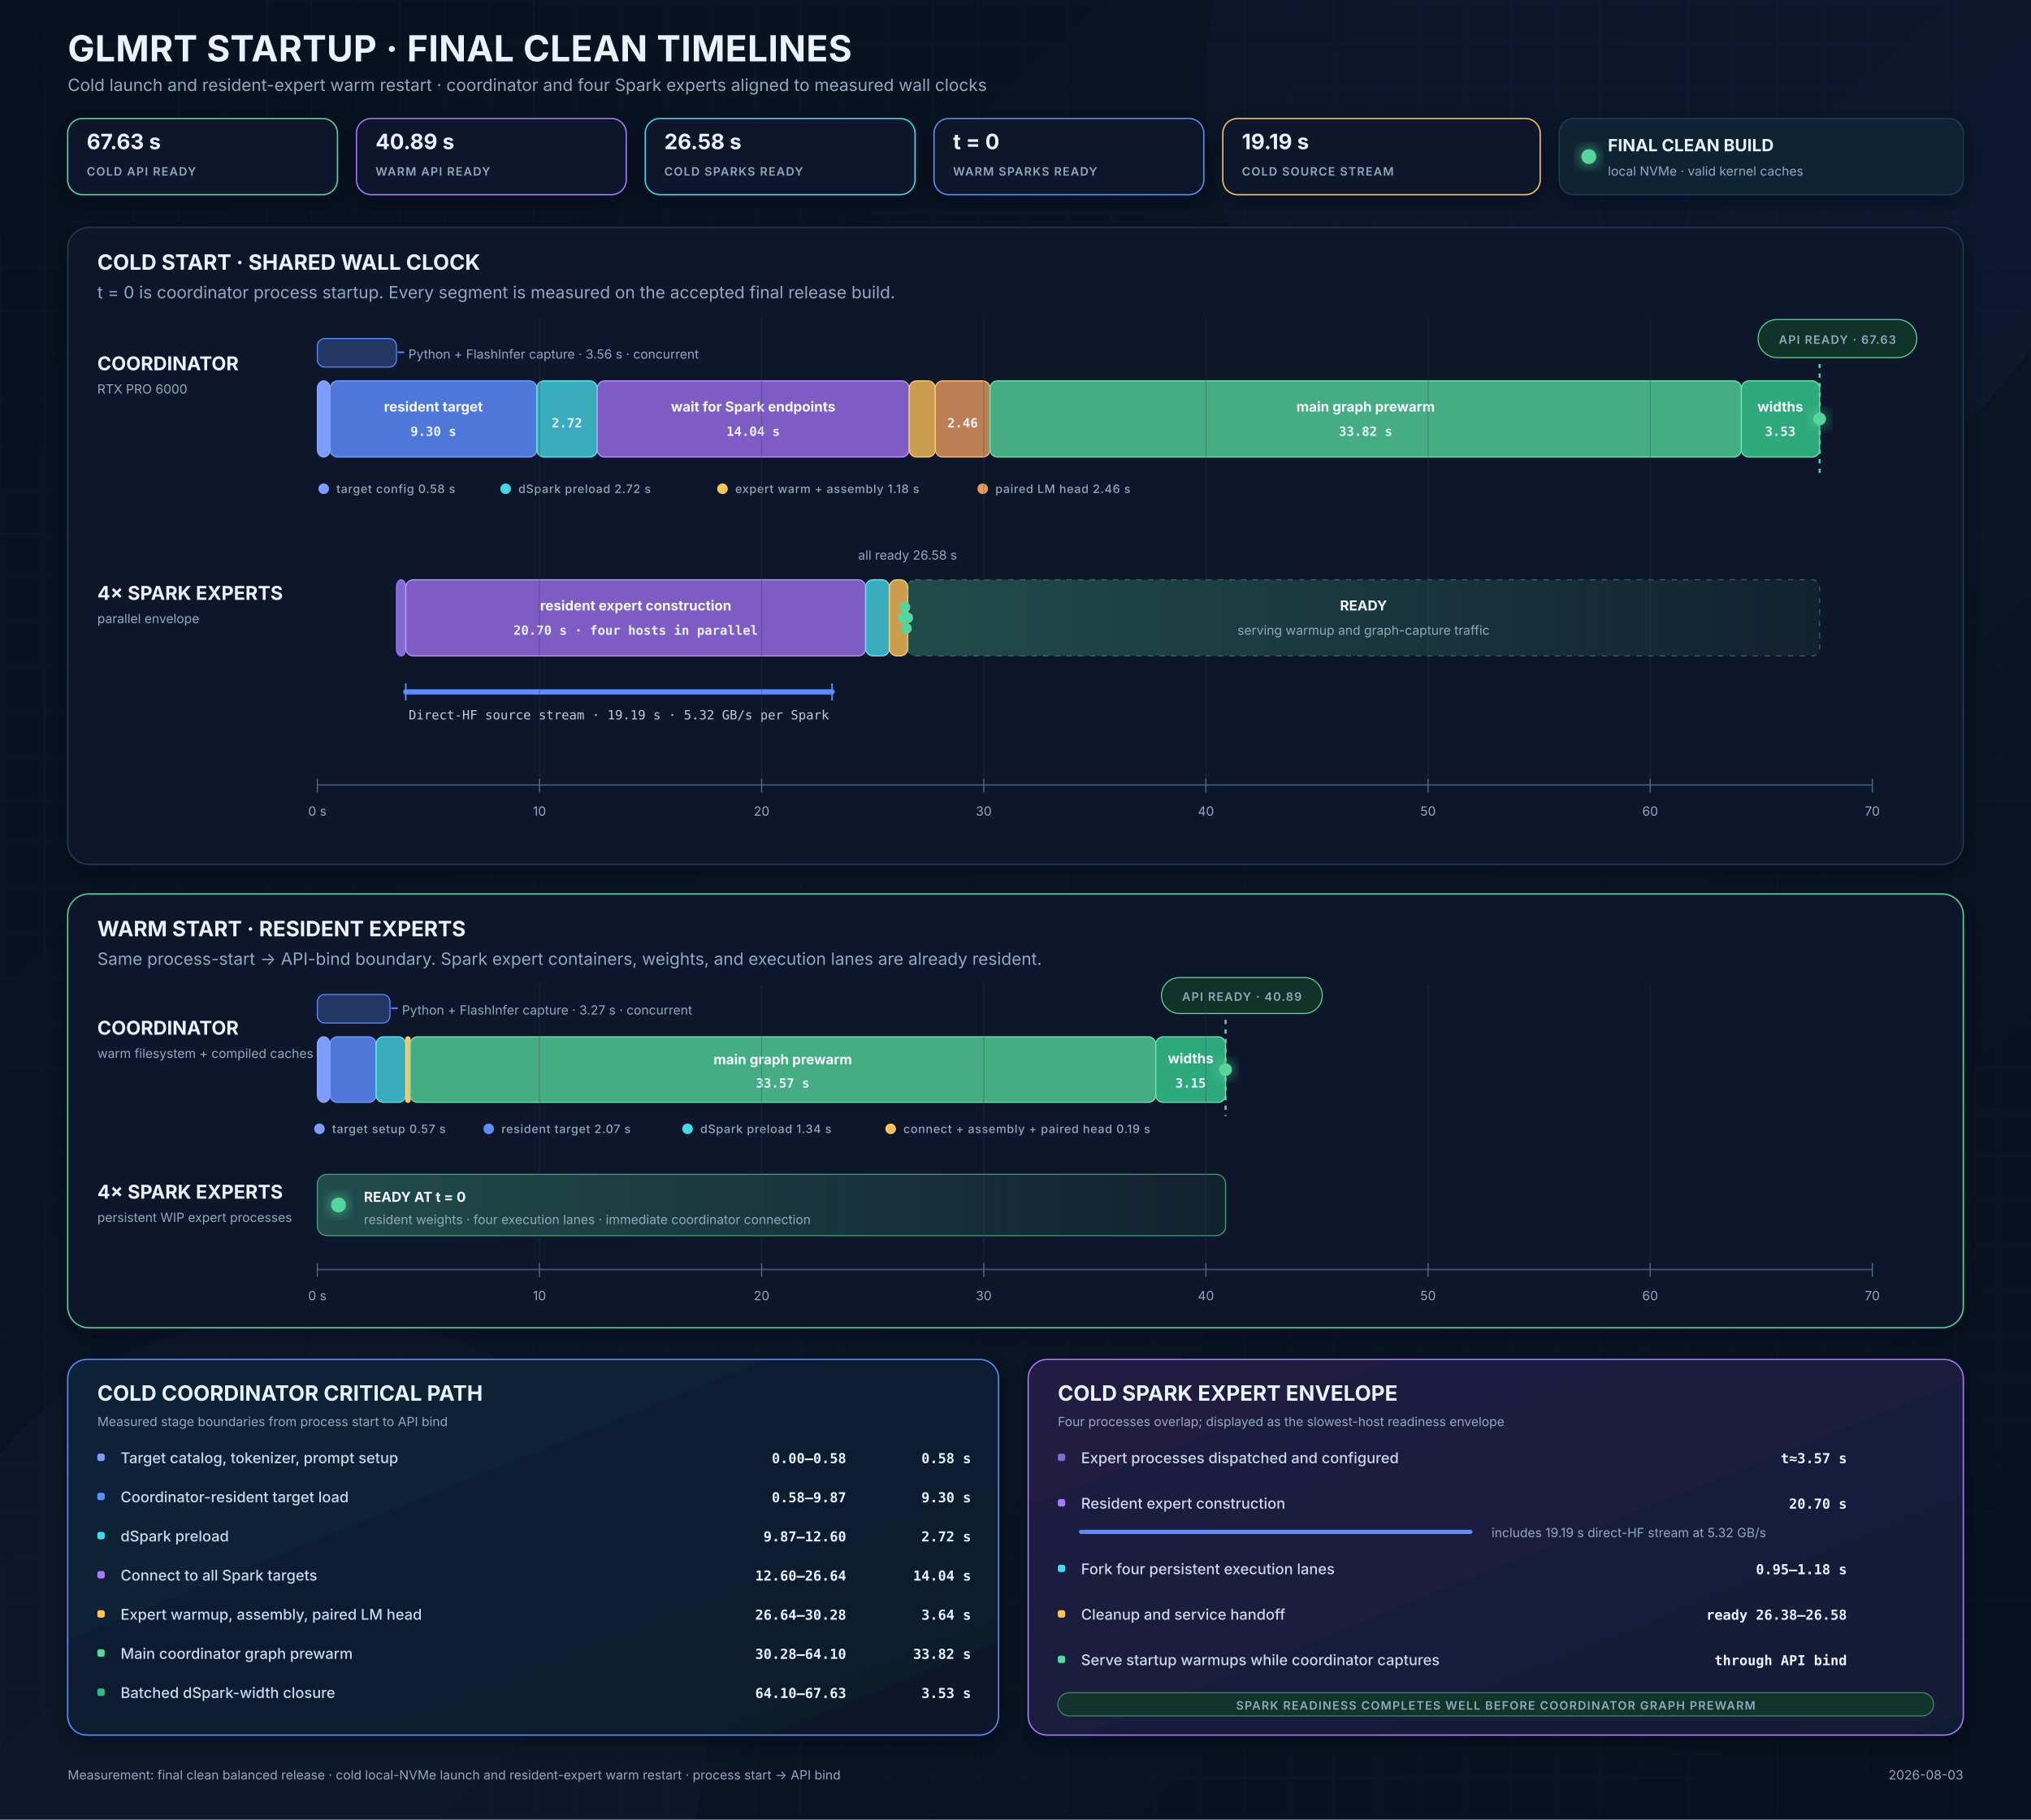
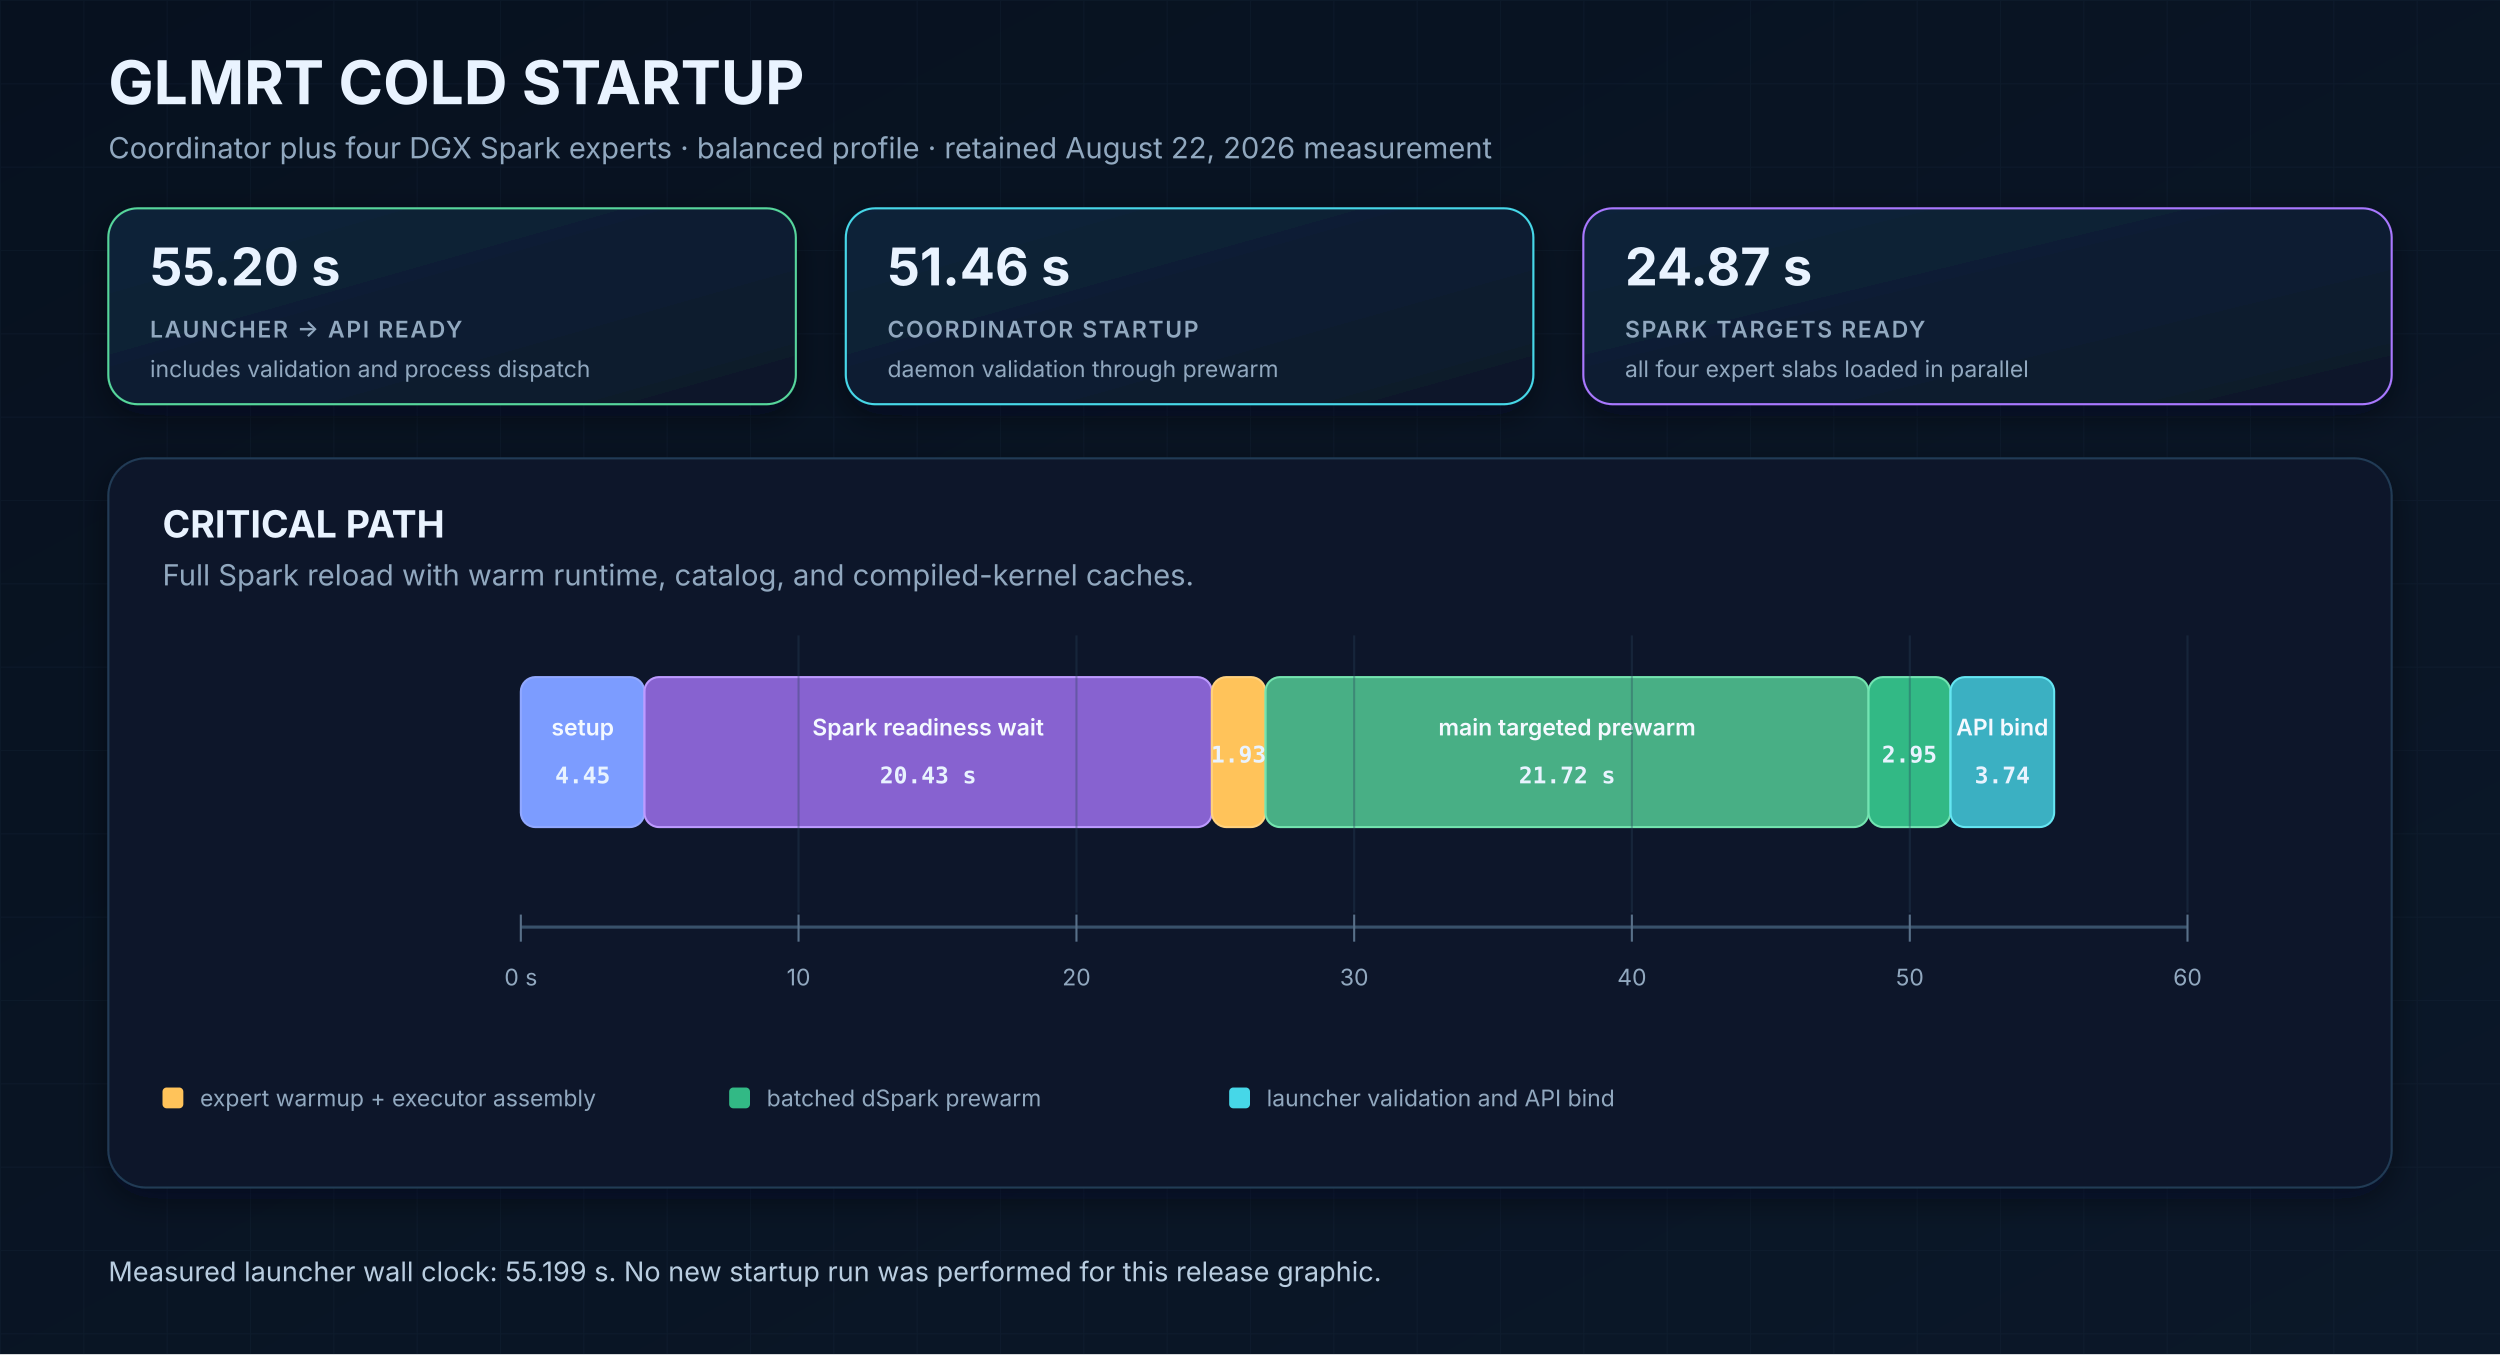
- <svg xmlns="http://www.w3.org/2000/svg" width="1920" height="1720" viewBox="0 0 1920 1720" role="img" aria-labelledby="title desc">
+ <svg xmlns="http://www.w3.org/2000/svg" width="1200" height="650" viewBox="0 0 1200 650" role="img" aria-labelledby="title desc">
  <defs>
-     <filter id="shadow" x="-20%" y="-20%" width="140%" height="140%">
-       <feDropShadow dx="0" dy="6" stdDeviation="10" flood-color="#020812" flood-opacity=".45" />
-     </filter>
-     <filter id="glow" x="-50%" y="-50%" width="200%" height="200%">
-       <feGaussianBlur stdDeviation="7" result="b" />
-       <feMerge>
-         <feMergeNode in="b" />
-         <feMergeNode in="SourceGraphic" />
-       </feMerge>
-     </filter>
    <linearGradient id="background" x1="0" y1="0" x2="1" y2="1">
      <stop offset="0" stop-color="#07111f" />
-       <stop offset=".55" stop-color="#091526" />
-       <stop offset="1" stop-color="#07111f" />
+       <stop offset="1" stop-color="#0b1829" />
    </linearGradient>
    <linearGradient id="panel" x1="0" y1="0" x2="1" y2="1">
      <stop offset="0" stop-color="#10243a" />
      <stop offset="1" stop-color="#0b182a" />
    </linearGradient>
-     <linearGradient id="spark-panel" x1="0" y1="0" x2="1" y2="1">
-       <stop offset="0" stop-color="#231c43" />
-       <stop offset="1" stop-color="#111c35" />
-     </linearGradient>
-     <linearGradient id="ready" x1="0" y1="0" x2="1" y2="0">
-       <stop offset="0" stop-color="#56d69c" stop-opacity=".28" />
-       <stop offset="1" stop-color="#56d69c" stop-opacity=".06" />
-     </linearGradient>
-     <pattern id="grid" width="42" height="42" patternUnits="userSpaceOnUse">
-       <path d="M42 0H0V42" fill="none" stroke="#28415a" stroke-width="1" opacity=".13" />
+     <filter id="shadow" x="-20%" y="-20%" width="140%" height="140%">
+       <feDropShadow dx="0" dy="5" stdDeviation="8" flood-color="#020812" flood-opacity=".45" />
+     </filter>
+     <pattern id="grid" width="40" height="40" patternUnits="userSpaceOnUse">
+       <path d="M40 0H0V40" fill="none" stroke="#28415a" stroke-width="1" opacity=".12" />
    </pattern>
-     <marker id="arrow" markerWidth="10" markerHeight="10" refX="9" refY="3" orient="auto" markerUnits="strokeWidth">
-       <path d="M0,0 L0,6 L9,3 z" fill="#56d69c" />
-     </marker>
    <style>
-     .title{font:700 34px Inter,Segoe UI,sans-serif;fill:#e9f3ff;letter-spacing:.3px}
-     .subtitle{font:400 16px Inter,Segoe UI,sans-serif;fill:#91a8bf}
-     .section{font:700 20px Inter,Segoe UI,sans-serif;fill:#e9f3ff}
-     .track-title{font:700 18px Inter,Segoe UI,sans-serif;fill:#e9f3ff}
-     .box-title{font:700 16px Inter,Segoe UI,sans-serif;fill:#e9f3ff}
-     .body{font:400 14px Inter,Segoe UI,sans-serif;fill:#b9cde0}
-     .small{font:400 12px Inter,Segoe UI,sans-serif;fill:#91a8bf}
-     .tiny{font:500 11px Inter,Segoe UI,sans-serif;fill:#91a8bf;letter-spacing:.5px}
-     .mono{font:500 12px ui-monospace,SFMono-Regular,Consolas,monospace;fill:#b9cde0}
-     .metric{font:700 20px Inter,Segoe UI,sans-serif;fill:#e9f3ff}
-     .metric-label{font:600 11px Inter,Segoe UI,sans-serif;fill:#91a8bf;letter-spacing:.9px}
-     .bar-label{font:700 13px Inter,Segoe UI,sans-serif;fill:#f4f9ff}
-     .bar-value{font:600 12px ui-monospace,SFMono-Regular,Consolas,monospace;fill:#e9f3ff}
-     .ledger{font:500 14px Inter,Segoe UI,sans-serif;fill:#c9d9e8}
-     .ledger-time{font:600 13px ui-monospace,SFMono-Regular,Consolas,monospace;fill:#e9f3ff}
-   </style>
+       .title{font:700 29px Inter,Segoe UI,sans-serif;fill:#e9f3ff}
+       .subtitle{font:400 14px Inter,Segoe UI,sans-serif;fill:#91a8bf}
+       .metric{font:700 25px Inter,Segoe UI,sans-serif;fill:#e9f3ff}
+       .metric-label{font:600 11px Inter,Segoe UI,sans-serif;fill:#91a8bf;letter-spacing:.8px}
+       .section{font:700 18px Inter,Segoe UI,sans-serif;fill:#e9f3ff}
+       .body{font:400 13px Inter,Segoe UI,sans-serif;fill:#b9cde0}
+       .small{font:400 11px Inter,Segoe UI,sans-serif;fill:#91a8bf}
+       .bar{font:600 11px Inter,Segoe UI,sans-serif;fill:#f4f9ff}
+       .mono{font:600 11px ui-monospace,SFMono-Regular,Consolas,monospace;fill:#e9f3ff}
+     </style>
  </defs>
-   <rect width="1920" height="1720" fill="url(#background)" />
-   <rect width="1920" height="1720" fill="url(#grid)" />
-   <circle cx="1570" cy="80" r="430" fill="#5d8cff" opacity=".035" />
-   <circle cx="290" cy="1620" r="380" fill="#a978ff" opacity=".025" />
-   <text id="title" x="64" y="58" class="title">GLMRT STARTUP · FINAL CLEAN TIMELINES</text>
-   <text x="64" y="86" class="subtitle">Cold launch and resident-expert warm restart · coordinator and four Spark experts aligned to measured wall clocks</text>
+   <rect width="1200" height="650" fill="url(#background)" />
+   <rect width="1200" height="650" fill="url(#grid)" />
+   <text id="title" x="52" y="50" class="title">GLMRT COLD STARTUP</text>
+   <text x="52" y="76" class="subtitle">Coordinator plus four DGX Spark experts · balanced profile · retained August 22, 2026 measurement</text>
  <g filter="url(#shadow)">
-     <rect x="64" y="112" width="255" height="72" rx="14" fill="#0b192a" stroke="#56d69c" stroke-width="1.2" />
-     <rect x="337" y="112" width="255" height="72" rx="14" fill="#0b192a" stroke="#a978ff" stroke-width="1.2" />
-     <rect x="610" y="112" width="255" height="72" rx="14" fill="#0b192a" stroke="#46d7e8" stroke-width="1.2" />
-     <rect x="883" y="112" width="255" height="72" rx="14" fill="#0b192a" stroke="#5d8cff" stroke-width="1.2" />
-     <rect x="1156" y="112" width="300" height="72" rx="14" fill="#0b192a" stroke="#ffc35a" stroke-width="1.2" />
-     <rect x="1474" y="112" width="382" height="72" rx="14" fill="#0d2130" stroke="#203a55" stroke-width="1.2" />
+     <rect x="52" y="100" width="330" height="94" rx="14" fill="url(#panel)" stroke="#56d69c" />
+     <rect x="406" y="100" width="330" height="94" rx="14" fill="url(#panel)" stroke="#46d7e8" />
+     <rect x="760" y="100" width="388" height="94" rx="14" fill="url(#panel)" stroke="#a978ff" />
  </g>
-   <text x="82" y="141" class="metric" fill="#56d69c">67.63 s</text>
-   <text x="82" y="166" class="metric-label">COLD API READY</text>
-   <text x="355" y="141" class="metric" fill="#a978ff">40.89 s</text>
-   <text x="355" y="166" class="metric-label">WARM API READY</text>
-   <text x="628" y="141" class="metric" fill="#46d7e8">26.58 s</text>
-   <text x="628" y="166" class="metric-label">COLD SPARKS READY</text>
-   <text x="901" y="141" class="metric" fill="#5d8cff">t = 0</text>
-   <text x="901" y="166" class="metric-label">WARM SPARKS READY</text>
-   <text x="1174" y="141" class="metric" fill="#ffc35a">19.19 s</text>
-   <text x="1174" y="166" class="metric-label">COLD SOURCE STREAM</text>
-   <circle cx="1502" cy="148" r="7" fill="#56d69c" filter="url(#glow)" />
-   <text x="1520" y="143" class="box-title">FINAL CLEAN BUILD</text>
-   <text x="1520" y="166" class="small">local NVMe · valid kernel caches</text>
-   <rect x="64" y="215" width="1792" height="602" rx="20" fill="#0b1829" stroke="#203a55" stroke-width="1.2" filter="url(#shadow)" />
-   <text x="92" y="255" class="section">COLD START · SHARED WALL CLOCK</text>
-   <text x="92" y="282" class="subtitle">t = 0 is coordinator process startup. Every segment is measured on the accepted final release build.</text>
-   <text x="92" y="350" class="track-title" fill="#5d8cff">COORDINATOR</text>
-   <text x="92" y="372" class="small">RTX PRO 6000</text>
-   <rect x="300" y="320" width="74.8" height="27" rx="7" fill="#5d8cff" fill-opacity=".28" stroke="#5d8cff" stroke-width="1" />
-   <text x="386" y="339" class="small" fill="#5d8cff">Python + FlashInfer capture · 3.56 s · concurrent</text>
-   <path d="M376 333H382" stroke="#5d8cff" stroke-width="1.5" />
-   <rect x="300" y="360" width="12.1" height="72" rx="7" fill="#7c9cff" stroke="#91a8ff" stroke-width="1" />
-   <rect x="312.1" y="360" width="195.3" height="72" rx="7" fill="#5d8cff" fill-opacity=".82" stroke="#7ca2ff" stroke-width="1" />
-   <rect x="507.4" y="360" width="57.2" height="72" rx="7" fill="#46d7e8" fill-opacity=".78" stroke="#65e5f2" stroke-width="1" />
-   <rect x="564.6" y="360" width="294.9" height="72" rx="7" fill="#a978ff" fill-opacity=".72" stroke="#bd9aff" stroke-width="1" />
-   <rect x="859.5" y="360" width="24.7" height="72" rx="7" fill="#ffc35a" fill-opacity=".78" stroke="#ffd17d" stroke-width="1" />
-   <rect x="884.2" y="360" width="51.7" height="72" rx="7" fill="#e89b5f" fill-opacity=".8" stroke="#ffc08b" stroke-width="1" />
-   <rect x="935.9" y="360" width="710.3" height="72" rx="7" fill="#56d69c" fill-opacity=".78" stroke="#74e4af" stroke-width="1" />
-   <rect x="1646.2" y="360" width="74.0" height="72" rx="7" fill="#32b985" fill-opacity=".9" stroke="#72e4b2" stroke-width="1" />
-   <text x="409.7" y="389" class="bar-label" text-anchor="middle">resident target</text>
-   <text x="409.7" y="412" class="bar-value" text-anchor="middle">9.30 s</text>
-   <text x="536" y="404" class="bar-value" text-anchor="middle">2.72</text>
-   <text x="712" y="389" class="bar-label" text-anchor="middle">wait for Spark endpoints</text>
-   <text x="712" y="412" class="bar-value" text-anchor="middle">14.04 s</text>
-   <text x="910" y="404" class="bar-value" text-anchor="middle">2.46</text>
-   <text x="1291" y="389" class="bar-label" text-anchor="middle">main graph prewarm</text>
-   <text x="1291" y="412" class="bar-value" text-anchor="middle">33.82 s</text>
-   <text x="1683" y="389" class="bar-label" text-anchor="middle">widths</text>
-   <text x="1683" y="412" class="bar-value" text-anchor="middle">3.53</text>
-   <g class="tiny">
-     <circle cx="306" cy="462" r="5" fill="#7c9cff" />
-     <text x="318" y="466">target config 0.58 s</text>
-     <circle cx="478" cy="462" r="5" fill="#46d7e8" />
-     <text x="490" y="466">dSpark preload 2.72 s</text>
-     <circle cx="683" cy="462" r="5" fill="#ffc35a" />
-     <text x="695" y="466">expert warm + assembly 1.18 s</text>
-     <circle cx="929" cy="462" r="5" fill="#e89b5f" />
-     <text x="941" y="466">paired LM head 2.46 s</text>
+   <text x="72" y="137" class="metric" fill="#56d69c">55.20 s</text>
+   <text x="72" y="162" class="metric-label">LAUNCHER → API READY</text>
+   <text x="72" y="181" class="small">includes validation and process dispatch</text>
+   <text x="426" y="137" class="metric" fill="#46d7e8">51.46 s</text>
+   <text x="426" y="162" class="metric-label">COORDINATOR STARTUP</text>
+   <text x="426" y="181" class="small">daemon validation through prewarm</text>
+   <text x="780" y="137" class="metric" fill="#a978ff">24.87 s</text>
+   <text x="780" y="162" class="metric-label">SPARK TARGETS READY</text>
+   <text x="780" y="181" class="small">all four expert slabs loaded in parallel</text>
+   <rect x="52" y="220" width="1096" height="350" rx="18" fill="#0b1829" stroke="#203a55" filter="url(#shadow)" />
+   <text x="78" y="258" class="section">CRITICAL PATH</text>
+   <text x="78" y="281" class="subtitle">Full Spark reload with warm runtime, catalog, and compiled-kernel caches.</text>
+   <rect x="250" y="325" width="59.3" height="72" rx="7" fill="#7c9cff" stroke="#91a8ff" />
+   <rect x="309.3" y="325" width="272.4" height="72" rx="7" fill="#a978ff" fill-opacity=".78" stroke="#bd9aff" />
+   <rect x="581.7" y="325" width="25.7" height="72" rx="7" fill="#ffc35a" stroke="#ffd17d" />
+   <rect x="607.4" y="325" width="289.5" height="72" rx="7" fill="#56d69c" fill-opacity=".8" stroke="#74e4af" />
+   <rect x="896.9" y="325" width="39.3" height="72" rx="7" fill="#32b985" stroke="#72e4b2" />
+   <rect x="936.2" y="325" width="49.8" height="72" rx="7" fill="#46d7e8" fill-opacity=".8" stroke="#65e5f2" />
+   <text x="279.7" y="353" class="bar" text-anchor="middle">setup</text>
+   <text x="279.7" y="376" class="mono" text-anchor="middle">4.45</text>
+   <text x="445.5" y="353" class="bar" text-anchor="middle">Spark readiness wait</text>
+   <text x="445.5" y="376" class="mono" text-anchor="middle">20.43 s</text>
+   <text x="594.5" y="366" class="mono" text-anchor="middle">1.93</text>
+   <text x="752.2" y="353" class="bar" text-anchor="middle">main targeted prewarm</text>
+   <text x="752.2" y="376" class="mono" text-anchor="middle">21.72 s</text>
+   <text x="916.5" y="366" class="mono" text-anchor="middle">2.95</text>
+   <text x="961.1" y="353" class="bar" text-anchor="middle">API bind</text>
+   <text x="961.1" y="376" class="mono" text-anchor="middle">3.74</text>
+   <path d="M250 445H1050" stroke="#38516a" stroke-width="1.5" />
+   <g class="small" text-anchor="middle">
+     <path d="M250 439V452" stroke="#587089" />
+     <text x="250" y="473">0 s</text>
+     <path d="M383.3 439V452" stroke="#587089" />
+     <text x="383.3" y="473">10</text>
+     <path d="M516.7 439V452" stroke="#587089" />
+     <text x="516.7" y="473">20</text>
+     <path d="M650 439V452" stroke="#587089" />
+     <text x="650" y="473">30</text>
+     <path d="M783.3 439V452" stroke="#587089" />
+     <text x="783.3" y="473">40</text>
+     <path d="M916.7 439V452" stroke="#587089" />
+     <text x="916.7" y="473">50</text>
+     <path d="M1050 439V452" stroke="#587089" />
+     <text x="1050" y="473">60</text>
  </g>
-   <path d="M1720.2 344V448" stroke="#56d69c" stroke-width="2" stroke-dasharray="4 5" />
-   <circle cx="1720.2" cy="396" r="6" fill="#56d69c" filter="url(#glow)" />
-   <rect x="1662" y="302" width="150" height="36" rx="18" fill="#103229" stroke="#56d69c" />
-   <text x="1737" y="325" class="metric-label" text-anchor="middle" fill="#56d69c">API READY · 67.63</text>
-   <text x="92" y="567" class="track-title" fill="#a978ff">4× SPARK EXPERTS</text>
-   <text x="92" y="589" class="small">parallel envelope</text>
-   <rect x="374.8" y="548" width="8.8" height="72" rx="7" fill="#806bd0" stroke="#a978ff" />
-   <rect x="383.6" y="548" width="434.7" height="72" rx="7" fill="#a978ff" fill-opacity=".72" stroke="#bd9aff" />
-   <rect x="818.3" y="548" width="22.5" height="72" rx="7" fill="#46d7e8" fill-opacity=".78" stroke="#6ceaf5" />
-   <rect x="840.8" y="548" width="17.4" height="72" rx="7" fill="#ffc35a" fill-opacity=".78" stroke="#ffd17d" />
-   <rect x="858.2" y="548" width="862" height="72" rx="7" fill="url(#ready)" stroke="#56d69c" stroke-opacity=".4" stroke-dasharray="5 6" />
-   <text x="601" y="577" class="bar-label" text-anchor="middle">resident expert construction</text>
-   <text x="601" y="600" class="bar-value" text-anchor="middle">20.70 s · four hosts in parallel</text>
-   <text x="1289" y="577" class="bar-label" text-anchor="middle" fill="#56d69c">READY</text>
-   <text x="1289" y="600" class="small" text-anchor="middle">serving warmup and graph-capture traffic</text>
-   <path d="M383.6 654H786.6" stroke="#5d8cff" stroke-width="5" stroke-linecap="round" />
-   <path d="M383.6 646V662M786.6 646V662" stroke="#5d8cff" stroke-width="1.5" />
-   <text x="585" y="680" class="mono" text-anchor="middle" fill="#7ca2ff">Direct-HF source stream · 19.19 s · 5.32 GB/s per Spark</text>
-   <circle cx="854.0" cy="584" r="5" fill="#56d69c" />
-   <circle cx="855.5" cy="574" r="5" fill="#56d69c" />
-   <circle cx="856.9" cy="594" r="5" fill="#56d69c" />
-   <circle cx="858.2" cy="584" r="5" fill="#56d69c" />
-   <text x="858" y="529" class="small" text-anchor="middle" fill="#56d69c">all ready 26.58 s</text>
-   <path d="M300 742H1770" stroke="#38516a" stroke-width="1.5" />
-   <g class="small" text-anchor="middle">
-     <path d="M300 736V749" stroke="#587089" />
-     <text x="300" y="771">0 s</text>
-     <path d="M510 736V749" stroke="#587089" />
-     <text x="510" y="771">10</text>
-     <path d="M720 736V749" stroke="#587089" />
-     <text x="720" y="771">20</text>
-     <path d="M930 736V749" stroke="#587089" />
-     <text x="930" y="771">30</text>
-     <path d="M1140 736V749" stroke="#587089" />
-     <text x="1140" y="771">40</text>
-     <path d="M1350 736V749" stroke="#587089" />
-     <text x="1350" y="771">50</text>
-     <path d="M1560 736V749" stroke="#587089" />
-     <text x="1560" y="771">60</text>
-     <path d="M1770 736V749" stroke="#587089" />
-     <text x="1770" y="771">70</text>
+   <g stroke="#28415a" opacity=".35">
+     <path d="M383.3 305V438" />
+     <path d="M516.7 305V438" />
+     <path d="M650 305V438" />
+     <path d="M783.3 305V438" />
+     <path d="M916.7 305V438" />
+     <path d="M1050 305V438" />
  </g>
-   <g stroke="#28415a" stroke-width="1" opacity=".32">
-     <path d="M510 300V735" />
-     <path d="M720 300V735" />
-     <path d="M930 300V735" />
-     <path d="M1140 300V735" />
-     <path d="M1350 300V735" />
-     <path d="M1560 300V735" />
+   <g class="small">
+     <rect x="78" y="522" width="10" height="10" rx="2" fill="#ffc35a" />
+     <text x="96" y="531">expert warmup + executor assembly</text>
+     <rect x="350" y="522" width="10" height="10" rx="2" fill="#32b985" />
+     <text x="368" y="531">batched dSpark prewarm</text>
+     <rect x="590" y="522" width="10" height="10" rx="2" fill="#46d7e8" />
+     <text x="608" y="531">launcher validation and API bind</text>
  </g>
-   <rect x="64" y="845" width="1792" height="410" rx="20" fill="#0b1829" stroke="#56d69c" stroke-width="1.2" filter="url(#shadow)" />
-   <text x="92" y="885" class="section" fill="#56d69c">WARM START · RESIDENT EXPERTS</text>
-   <text x="92" y="912" class="subtitle">Same process-start → API-bind boundary. Spark expert containers, weights, and execution lanes are already resident.</text>
-   <text x="92" y="978" class="track-title" fill="#5d8cff">COORDINATOR</text>
-   <text x="92" y="1000" class="small">warm filesystem + compiled caches</text>
-   <rect x="300" y="940" width="68.7" height="27" rx="7" fill="#5d8cff" fill-opacity=".28" stroke="#5d8cff" stroke-width="1" />
-   <text x="380" y="959" class="small" fill="#5d8cff">Python + FlashInfer capture · 3.27 s · concurrent</text>
-   <path d="M370 953H376" stroke="#5d8cff" stroke-width="1.5" />
-   <rect x="300" y="980" width="12.0" height="62" rx="7" fill="#7c9cff" stroke="#91a8ff" />
-   <rect x="312.0" y="980" width="43.5" height="62" rx="7" fill="#5d8cff" fill-opacity=".82" stroke="#7ca2ff" />
-   <rect x="355.5" y="980" width="28.1" height="62" rx="7" fill="#46d7e8" fill-opacity=".78" stroke="#65e5f2" />
-   <rect x="383.6" y="980" width="4.1" height="62" rx="2" fill="#ffc35a" stroke="#ffd17d" />
-   <rect x="387.7" y="980" width="704.9" height="62" rx="7" fill="#56d69c" fill-opacity=".78" stroke="#74e4af" />
-   <rect x="1092.6" y="980" width="66.0" height="62" rx="7" fill="#32b985" fill-opacity=".9" stroke="#72e4b2" />
-   <text x="740" y="1006" class="bar-label" text-anchor="middle">main graph prewarm</text>
-   <text x="740" y="1028" class="bar-value" text-anchor="middle">33.57 s</text>
-   <text x="1125.6" y="1005" class="bar-label" text-anchor="middle">widths</text>
-   <text x="1125.6" y="1028" class="bar-value" text-anchor="middle">3.15</text>
-   <path d="M1158.6 964V1055" stroke="#56d69c" stroke-width="2" stroke-dasharray="4 5" />
-   <circle cx="1158.6" cy="1011" r="6" fill="#56d69c" filter="url(#glow)" />
-   <rect x="1098" y="924" width="152" height="34" rx="17" fill="#103229" stroke="#56d69c" />
-   <text x="1174" y="946" class="metric-label" text-anchor="middle" fill="#56d69c">API READY · 40.89</text>
-   <g class="tiny">
-     <circle cx="302" cy="1067" r="5" fill="#7c9cff" />
-     <text x="314" y="1071">target setup 0.57 s</text>
-     <circle cx="462" cy="1067" r="5" fill="#5d8cff" />
-     <text x="474" y="1071">resident target 2.07 s</text>
-     <circle cx="650" cy="1067" r="5" fill="#46d7e8" />
-     <text x="662" y="1071">dSpark preload 1.34 s</text>
-     <circle cx="842" cy="1067" r="5" fill="#ffc35a" />
-     <text x="854" y="1071">connect + assembly + paired head 0.19 s</text>
-   </g>
-   <text x="92" y="1133" class="track-title" fill="#a978ff">4× SPARK EXPERTS</text>
-   <text x="92" y="1155" class="small">persistent WIP expert processes</text>
-   <rect x="300" y="1110" width="858.6" height="58" rx="9" fill="url(#ready)" stroke="#56d69c" stroke-opacity=".7" />
-   <circle cx="320" cy="1139" r="7" fill="#56d69c" filter="url(#glow)" />
-   <text x="344" y="1136" class="bar-label" fill="#56d69c">READY AT t = 0</text>
-   <text x="344" y="1157" class="small">resident weights · four execution lanes · immediate coordinator connection</text>
-   <path d="M300 1200H1770" stroke="#38516a" stroke-width="1.5" />
-   <g class="small" text-anchor="middle">
-     <path d="M300 1194V1207" stroke="#587089" />
-     <text x="300" y="1229">0 s</text>
-     <path d="M510 1194V1207" stroke="#587089" />
-     <text x="510" y="1229">10</text>
-     <path d="M720 1194V1207" stroke="#587089" />
-     <text x="720" y="1229">20</text>
-     <path d="M930 1194V1207" stroke="#587089" />
-     <text x="930" y="1229">30</text>
-     <path d="M1140 1194V1207" stroke="#587089" />
-     <text x="1140" y="1229">40</text>
-     <path d="M1350 1194V1207" stroke="#587089" />
-     <text x="1350" y="1229">50</text>
-     <path d="M1560 1194V1207" stroke="#587089" />
-     <text x="1560" y="1229">60</text>
-     <path d="M1770 1194V1207" stroke="#587089" />
-     <text x="1770" y="1229">70</text>
-   </g>
-   <g stroke="#28415a" stroke-width="1" opacity=".32">
-     <path d="M510 930V1193" />
-     <path d="M720 930V1193" />
-     <path d="M930 930V1193" />
-     <path d="M1140 930V1193" />
-     <path d="M1350 930V1193" />
-     <path d="M1560 930V1193" />
-   </g>
-   <rect x="64" y="1285" width="880" height="355" rx="18" fill="url(#panel)" stroke="#5d8cff" stroke-width="1.2" filter="url(#shadow)" />
-   <rect x="972" y="1285" width="884" height="355" rx="18" fill="url(#spark-panel)" stroke="#a978ff" stroke-width="1.2" filter="url(#shadow)" />
-   <text x="92" y="1324" class="section" fill="#5d8cff">COLD COORDINATOR CRITICAL PATH</text>
-   <text x="1000" y="1324" class="section" fill="#a978ff">COLD SPARK EXPERT ENVELOPE</text>
-   <text x="92" y="1348" class="small">Measured stage boundaries from process start to API bind</text>
-   <text x="1000" y="1348" class="small">Four processes overlap; displayed as the slowest-host readiness envelope</text>
-   <g>
-     <rect x="92" y="1374" width="7" height="7" rx="2" fill="#7c9cff" />
-     <text x="114" y="1383" class="ledger">Target catalog, tokenizer, prompt setup</text>
-     <text x="800" y="1383" class="ledger-time" text-anchor="end">0.00–0.58</text>
-     <text x="918" y="1383" class="ledger-time" text-anchor="end">0.58 s</text>
-     <rect x="92" y="1411" width="7" height="7" rx="2" fill="#5d8cff" />
-     <text x="114" y="1420" class="ledger">Coordinator-resident target load</text>
-     <text x="800" y="1420" class="ledger-time" text-anchor="end">0.58–9.87</text>
-     <text x="918" y="1420" class="ledger-time" text-anchor="end">9.30 s</text>
-     <rect x="92" y="1448" width="7" height="7" rx="2" fill="#46d7e8" />
-     <text x="114" y="1457" class="ledger">dSpark preload</text>
-     <text x="800" y="1457" class="ledger-time" text-anchor="end">9.87–12.60</text>
-     <text x="918" y="1457" class="ledger-time" text-anchor="end">2.72 s</text>
-     <rect x="92" y="1485" width="7" height="7" rx="2" fill="#a978ff" />
-     <text x="114" y="1494" class="ledger">Connect to all Spark targets</text>
-     <text x="800" y="1494" class="ledger-time" text-anchor="end">12.60–26.64</text>
-     <text x="918" y="1494" class="ledger-time" text-anchor="end">14.04 s</text>
-     <rect x="92" y="1522" width="7" height="7" rx="2" fill="#ffc35a" />
-     <text x="114" y="1531" class="ledger">Expert warmup, assembly, paired LM head</text>
-     <text x="800" y="1531" class="ledger-time" text-anchor="end">26.64–30.28</text>
-     <text x="918" y="1531" class="ledger-time" text-anchor="end">3.64 s</text>
-     <rect x="92" y="1559" width="7" height="7" rx="2" fill="#56d69c" />
-     <text x="114" y="1568" class="ledger">Main coordinator graph prewarm</text>
-     <text x="800" y="1568" class="ledger-time" text-anchor="end">30.28–64.10</text>
-     <text x="918" y="1568" class="ledger-time" text-anchor="end">33.82 s</text>
-     <rect x="92" y="1596" width="7" height="7" rx="2" fill="#32b985" />
-     <text x="114" y="1605" class="ledger">Batched dSpark-width closure</text>
-     <text x="800" y="1605" class="ledger-time" text-anchor="end">64.10–67.63</text>
-     <text x="918" y="1605" class="ledger-time" text-anchor="end">3.53 s</text>
-   </g>
-   <g>
-     <rect x="1000" y="1374" width="7" height="7" rx="2" fill="#806bd0" />
-     <text x="1022" y="1383" class="ledger">Expert processes dispatched and configured</text>
-     <text x="1746" y="1383" class="ledger-time" text-anchor="end">t≈3.57 s</text>
-     <rect x="1000" y="1417" width="7" height="7" rx="2" fill="#a978ff" />
-     <text x="1022" y="1426" class="ledger">Resident expert construction</text>
-     <text x="1746" y="1426" class="ledger-time" text-anchor="end">20.70 s</text>
-     <path d="M1022 1448H1390" stroke="#5d8cff" stroke-width="4" stroke-linecap="round" />
-     <text x="1410" y="1453" class="small" fill="#7ca2ff">includes 19.19 s direct-HF stream at 5.32 GB/s</text>
-     <rect x="1000" y="1479" width="7" height="7" rx="2" fill="#46d7e8" />
-     <text x="1022" y="1488" class="ledger">Fork four persistent execution lanes</text>
-     <text x="1746" y="1488" class="ledger-time" text-anchor="end">0.95–1.18 s</text>
-     <rect x="1000" y="1522" width="7" height="7" rx="2" fill="#ffc35a" />
-     <text x="1022" y="1531" class="ledger">Cleanup and service handoff</text>
-     <text x="1746" y="1531" class="ledger-time" text-anchor="end">ready 26.38–26.58</text>
-     <rect x="1000" y="1565" width="7" height="7" rx="2" fill="#56d69c" />
-     <text x="1022" y="1574" class="ledger">Serve startup warmups while coordinator captures</text>
-     <text x="1746" y="1574" class="ledger-time" text-anchor="end">through API bind</text>
-     <rect x="1000" y="1600" width="828" height="22" rx="11" fill="#12342b" stroke="#56d69c" stroke-opacity=".55" />
-     <text x="1414" y="1616" class="metric-label" text-anchor="middle" fill="#56d69c">SPARK READINESS COMPLETES WELL BEFORE COORDINATOR GRAPH PREWARM</text>
-   </g>
-   <text x="64" y="1682" class="small">Measurement: final clean balanced release · cold local-NVMe launch and resident-expert warm restart · process start → API bind</text>
-   <text x="1856" y="1682" class="small" text-anchor="end">2026-08-03</text>
+   <text x="52" y="615" class="body">Measured launcher wall clock: 55.199 s. No new startup run was performed for this release graphic.</text>
</svg>
